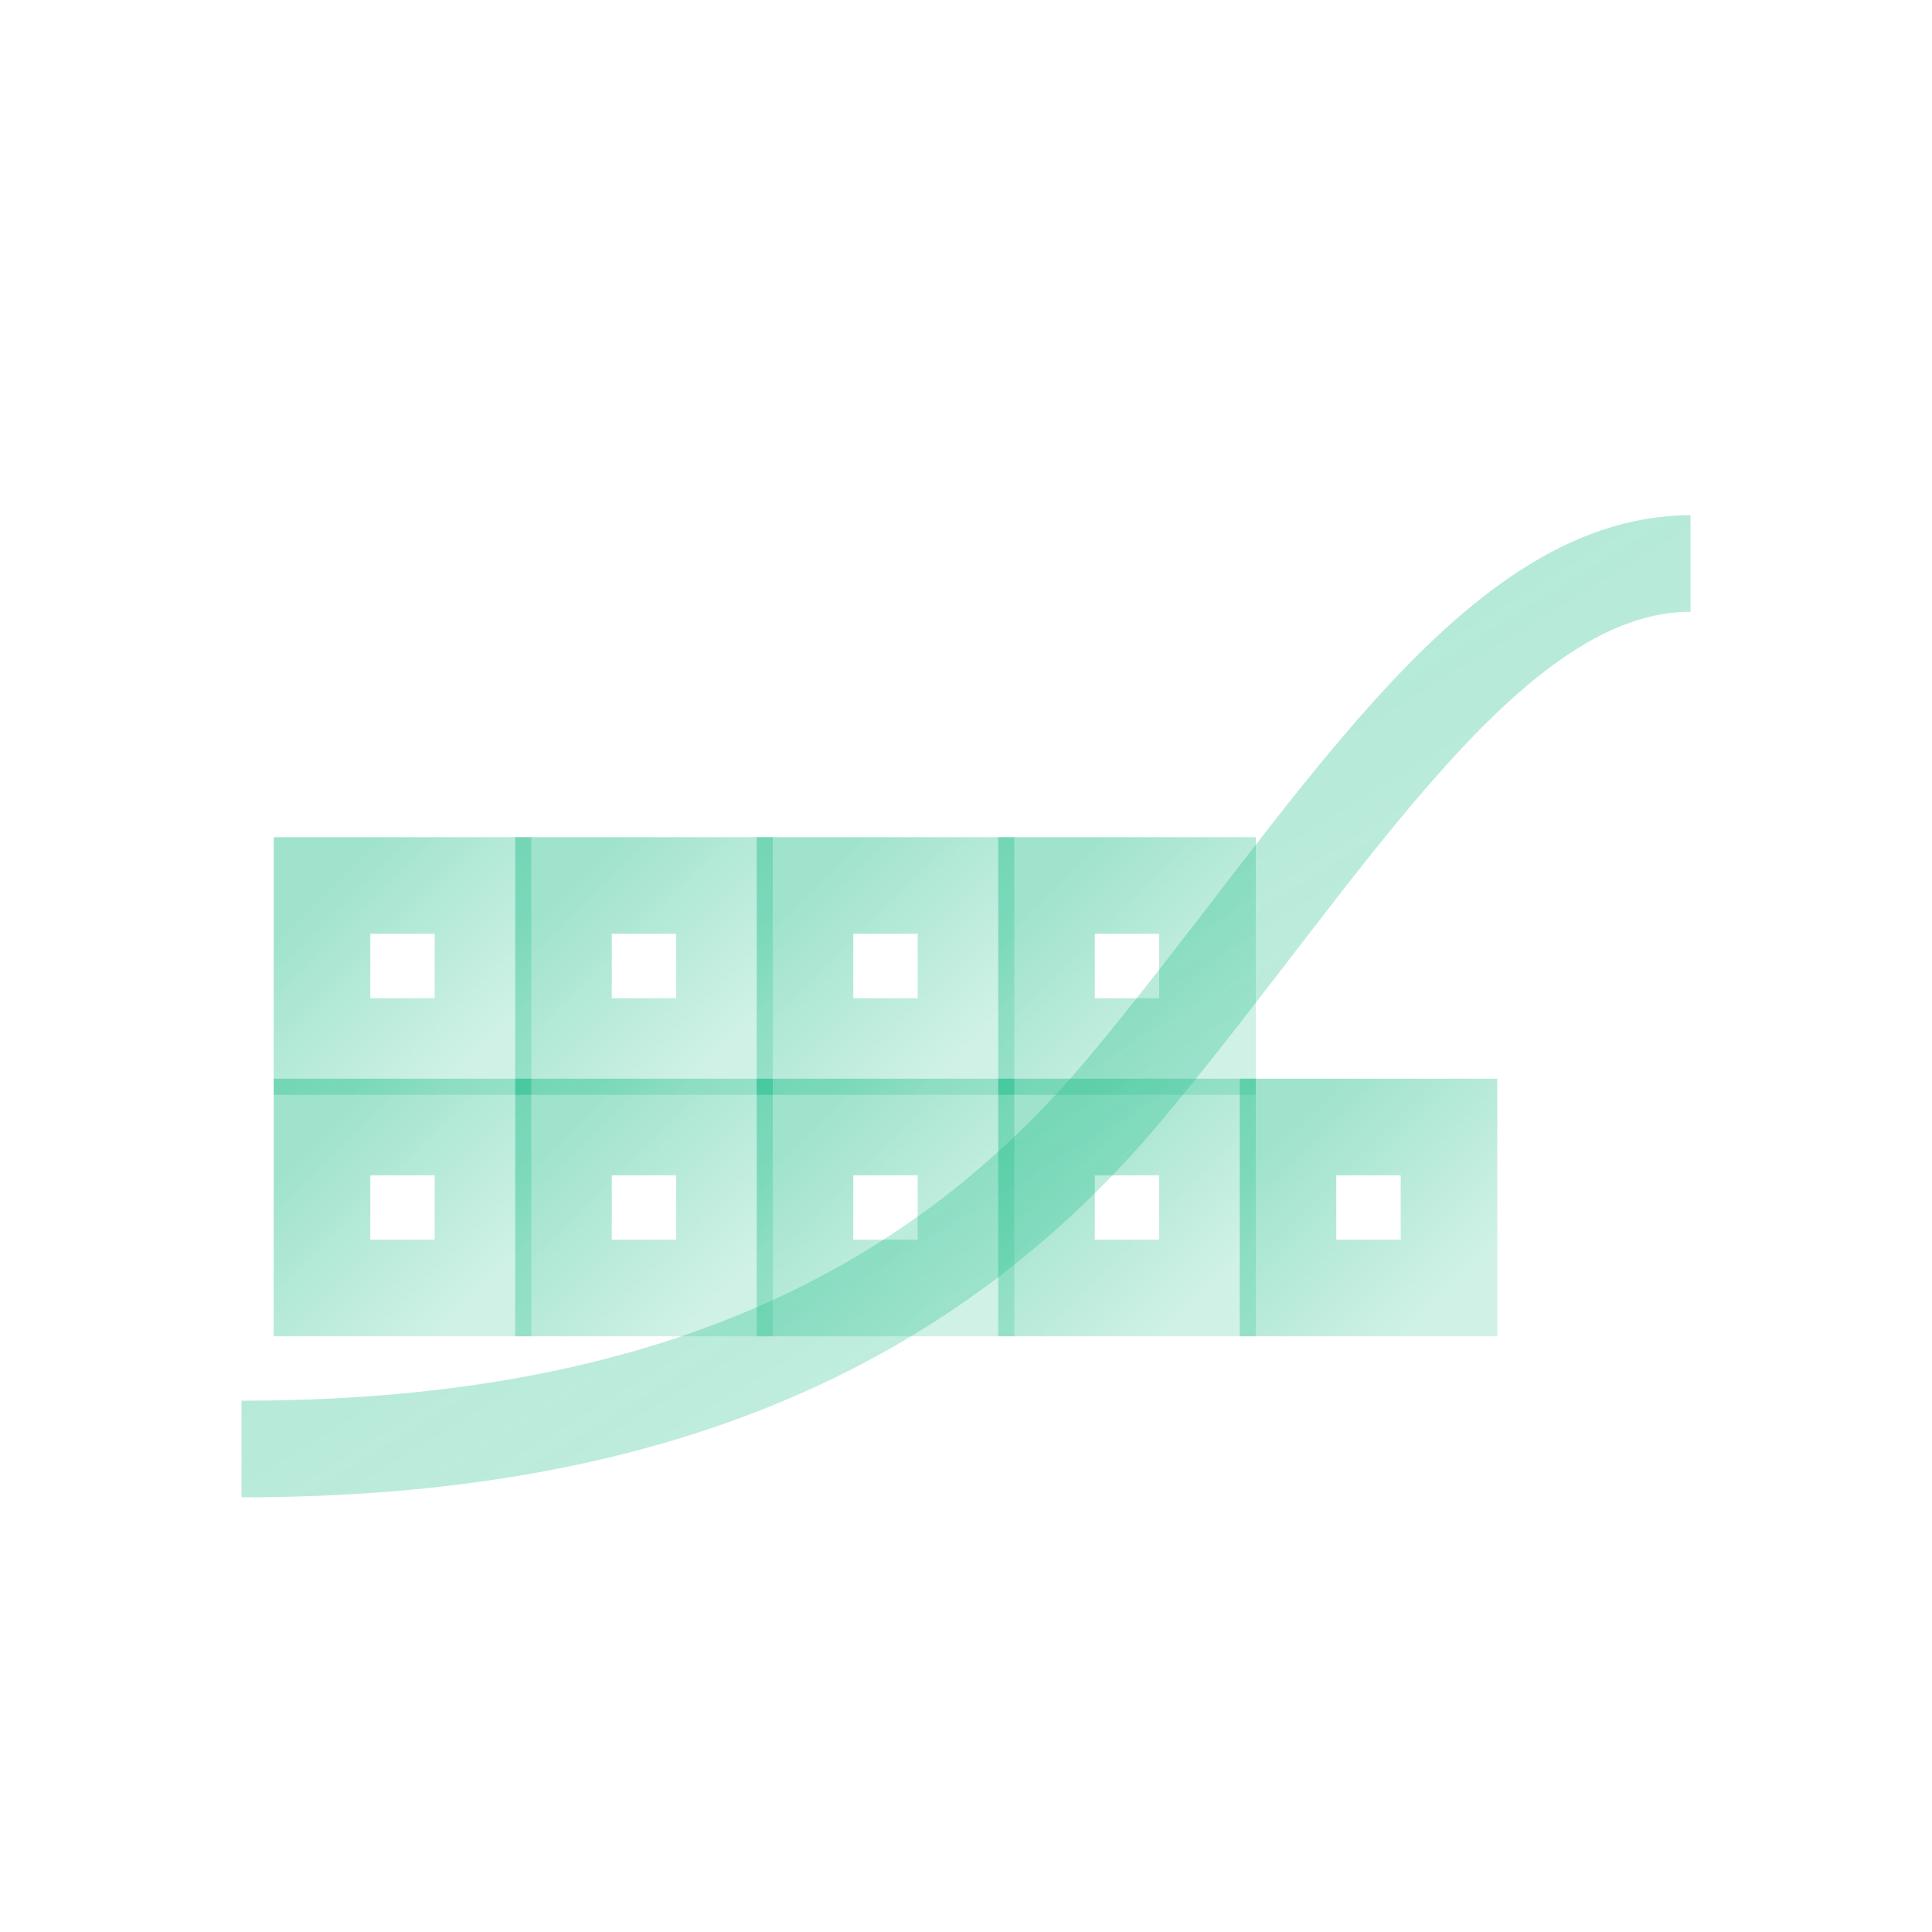
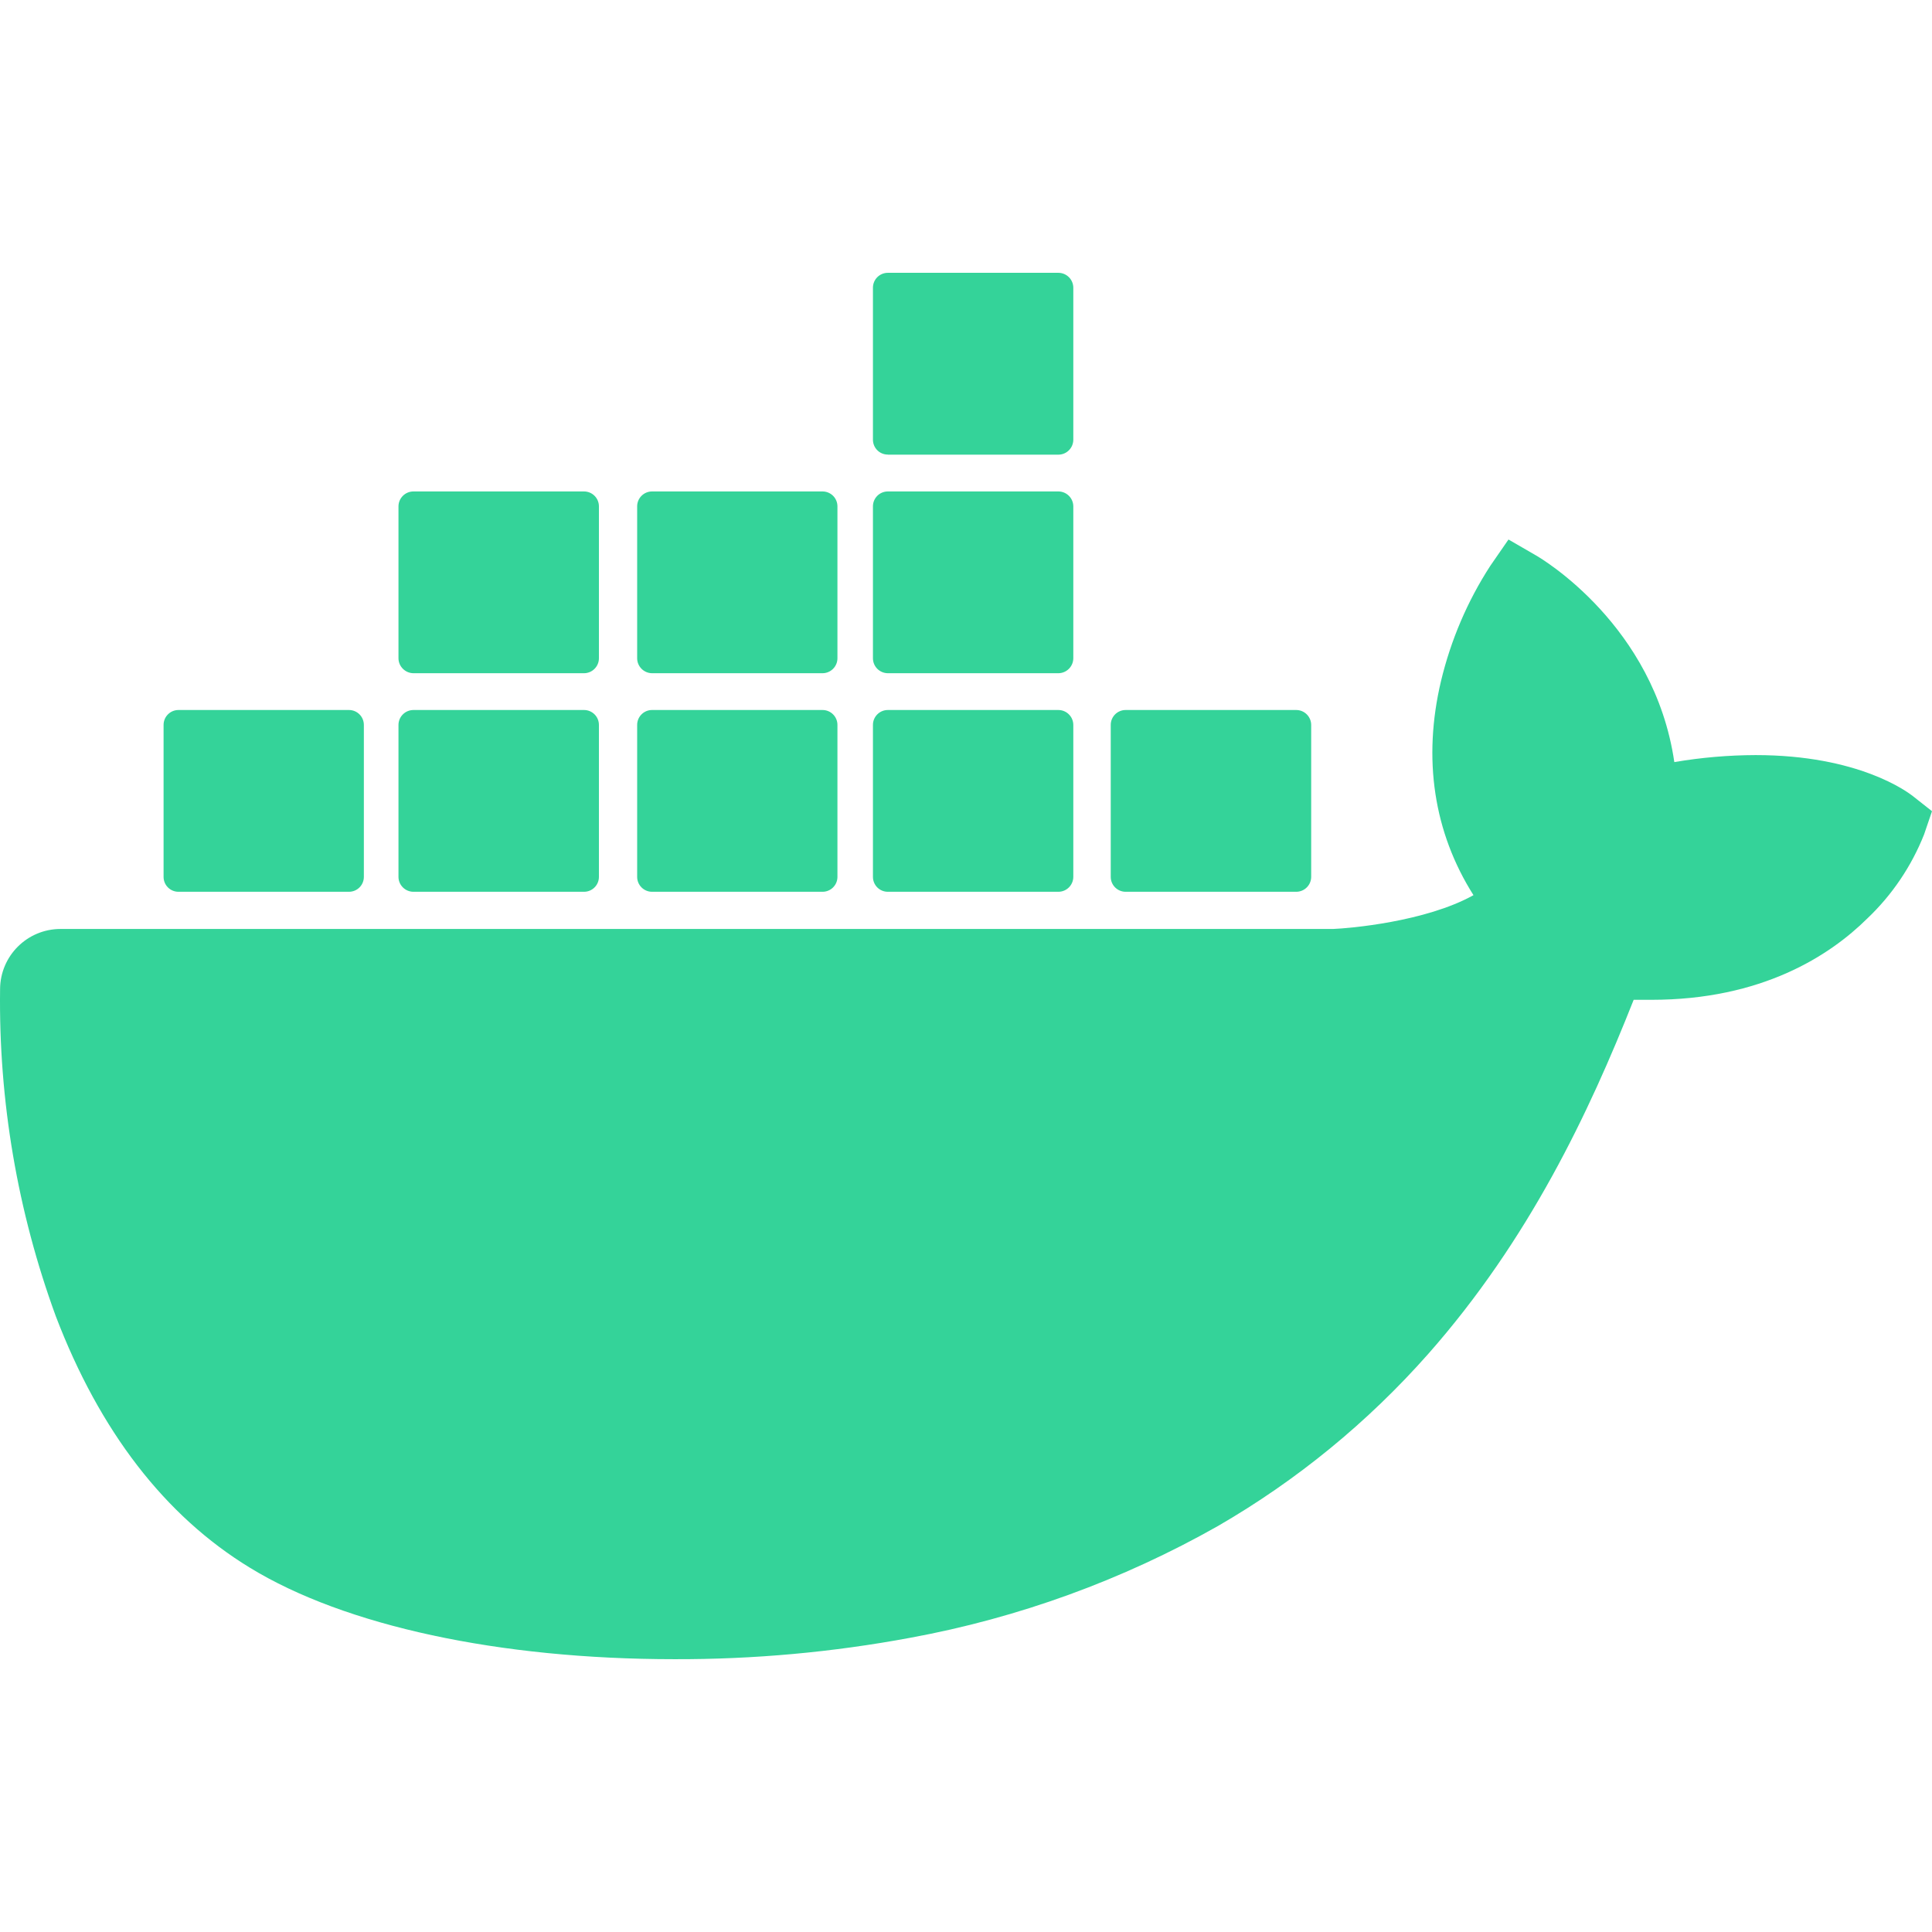
<svg xmlns="http://www.w3.org/2000/svg" viewBox="0 0 24 24">
-   <defs>
-     <linearGradient id="dockerGrad" x1="0%" y1="0%" x2="100%" y2="100%">
-       <stop offset="0%" style="stop-color:rgba(16, 185, 129, 0.4)" />
-       <stop offset="100%" style="stop-color:rgba(16, 185, 129, 0.2)" />
-     </linearGradient>
-   </defs>
-   <g fill="none" stroke="url(#dockerGrad)" stroke-width="1.2">
-     <path d="M4 14h2v2H4z" />
-     <path d="M7 14h2v2H7z" />
-     <path d="M10 14h2v2h-2z" />
-     <path d="M13 14h2v2h-2z" />
-     <path d="M16 14h2v2h-2z" />
-     <path d="M4 11h2v2H4z" />
-     <path d="M7 11h2v2H7z" />
-     <path d="M10 11h2v2h-2z" />
-     <path d="M13 11h2v2h-2z" />
-     <path d="M3 18c5 0 8.5-1.5 11-4.5s4.5-6.5 7-6.5" />
-   </g>
+   <path fill="#34D399" d="M13.983 11.078h2.119a.186.186 0 00.186-.185V9.006a.186.186 0 00-.186-.186h-2.119a.185.185 0 00-.185.185v1.888c0 .102.083.185.185.185m-2.954-5.43h2.118a.186.186 0 00.186-.186V3.574a.186.186 0 00-.186-.185h-2.118a.185.185 0 00-.185.185v1.888c0 .102.082.185.185.185m0 2.716h2.118a.187.187 0 00.186-.186V6.29a.186.186 0 00-.186-.185h-2.118a.185.185 0 00-.185.185v1.887c0 .102.082.185.185.186m-2.93 0h2.12a.186.186 0 00.184-.186V6.29a.185.185 0 00-.185-.185H8.1a.185.185 0 00-.185.185v1.887c0 .102.083.185.185.186m-2.964 0h2.119a.186.186 0 00.185-.186V6.29a.185.185 0 00-.185-.185H5.136a.186.186 0 00-.186.185v1.887c0 .102.084.185.186.186m5.893 2.715h2.118a.186.186 0 00.186-.185V9.006a.186.186 0 00-.186-.186h-2.118a.185.185 0 00-.185.185v1.888c0 .102.082.185.185.185m-2.93 0h2.12a.185.185 0 00.184-.185V9.006a.185.185 0 00-.184-.186h-2.12a.185.185 0 00-.184.185v1.888c0 .102.083.185.185.185m-2.964 0h2.119a.185.185 0 00.185-.185V9.006a.185.185 0 00-.184-.186h-2.12a.186.186 0 00-.186.186v1.887c0 .102.084.185.186.185m-2.92 0h2.12a.185.185 0 00.184-.185V9.006a.185.185 0 00-.184-.186h-2.12a.185.185 0 00-.184.185v1.888c0 .102.082.185.185.185M23.763 9.89c-.065-.051-.672-.51-1.954-.51-.338.001-.676.03-1.01.087-.248-1.7-1.653-2.53-1.716-2.566l-.344-.199-.226.327c-.284.438-.49.922-.612 1.43-.23.97-.09 1.882.403 2.661-.595.332-1.55.413-1.744.42H.751a.751.751 0 00-.75.748 11.376 11.376 0 00.692 4.062c.545 1.428 1.355 2.48 2.41 3.124 1.18.723 3.1 1.137 5.275 1.137.983.003 1.963-.086 2.93-.266a12.248 12.248 0 003.823-1.389c.98-.567 1.86-1.288 2.61-2.136 1.252-1.418 1.998-2.997 2.553-4.4h.221c1.372 0 2.215-.549 2.68-1.009.309-.293.55-.65.707-1.046l.098-.288z" />
</svg>
